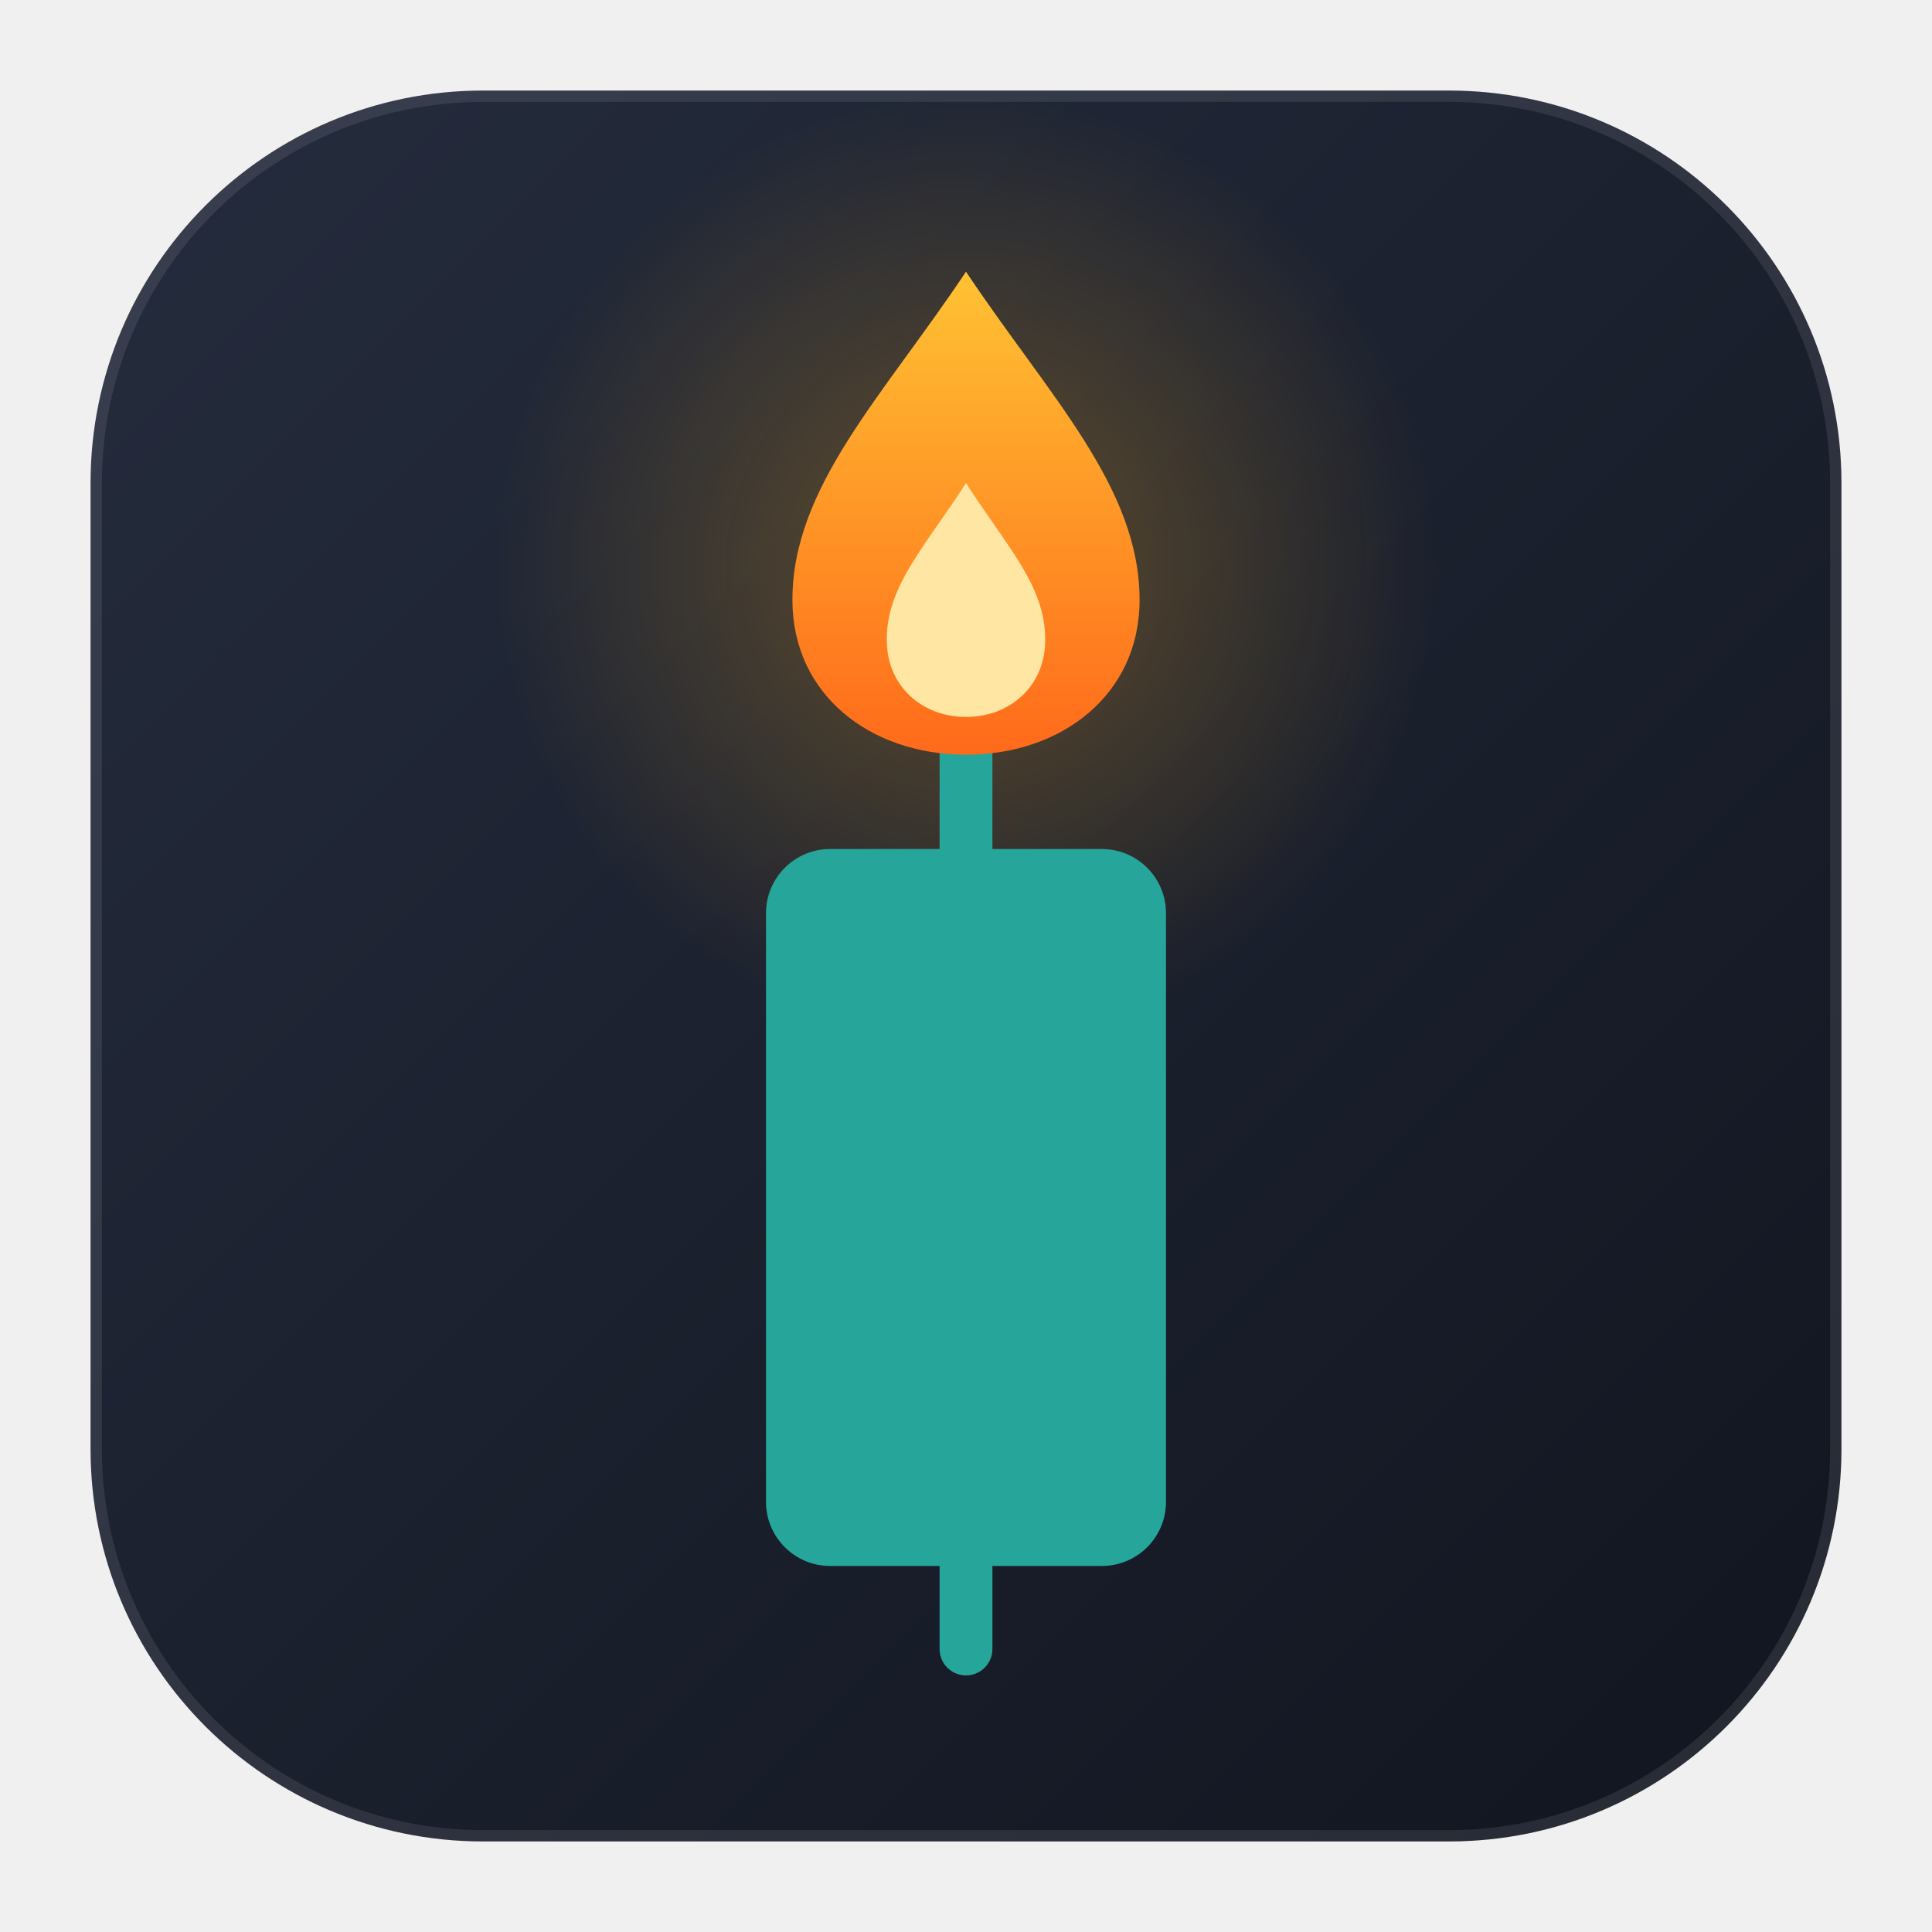
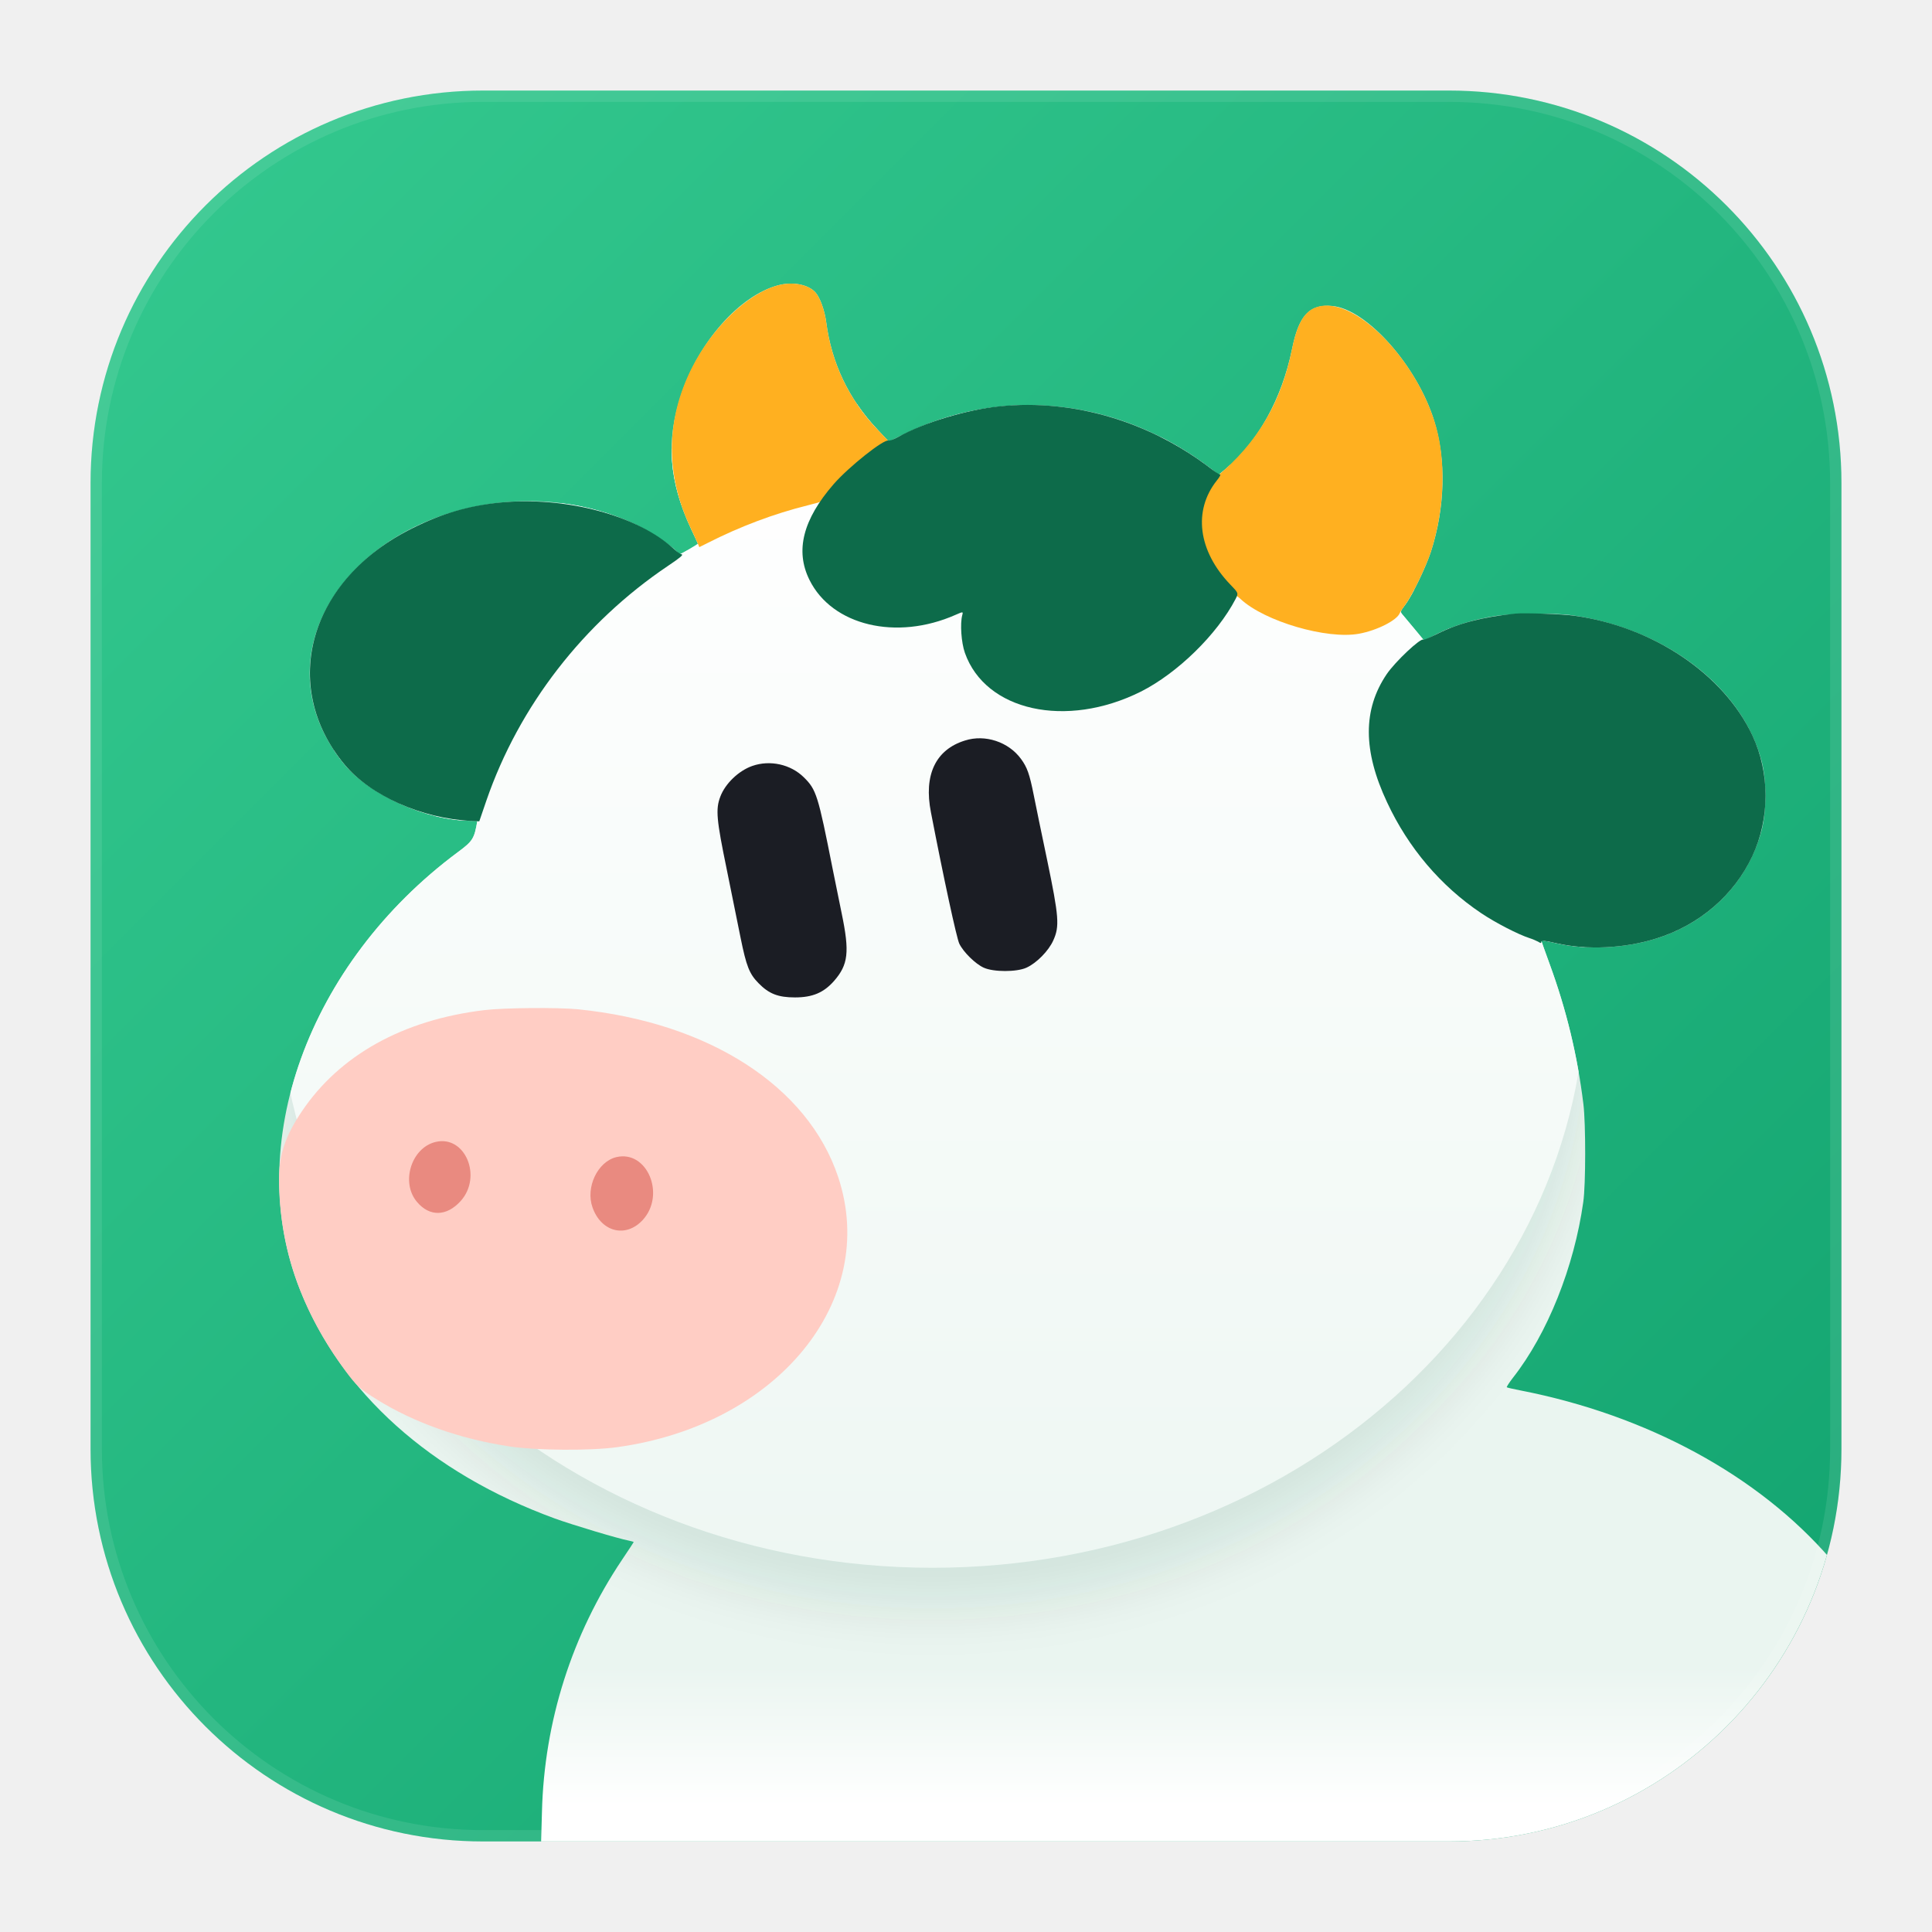
<svg xmlns="http://www.w3.org/2000/svg" width="1024" height="1024" viewBox="0 0 1024 1024">
  <defs>
    <linearGradient id="bg" x1="0" y1="0" x2="1" y2="1">
-       <stop offset="0" stop-color="#252c3d" />
-       <stop offset="1" stop-color="#11151f" />
+       <stop offset="0" stop-color="#34c98f" />
+       <stop offset="1" stop-color="#12a36f" />
    </linearGradient>
-     <linearGradient id="fire" x1="0" y1="0" x2="0" y2="1">
-       <stop offset="0" stop-color="#ffc233" />
-       <stop offset="1" stop-color="#ff6a1a" />
+     <linearGradient id="face" gradientUnits="userSpaceOnUse" x1="0" y1="250" x2="0" y2="1254">
+       <stop offset="0" stop-color="#ffffff" />
+       <stop offset="1" stop-color="#eaf5f0" />
    </linearGradient>
-     <radialGradient id="glow" cx="512" cy="300" r="250" gradientUnits="userSpaceOnUse">
-       <stop offset="0" stop-color="#ffb020" stop-opacity="0.3" />
-       <stop offset="1" stop-color="#ffb020" stop-opacity="0" />
-     </radialGradient>
+     <clipPath id="tile">
+       <rect x="48" y="48" width="928" height="928" rx="208" />
+     </clipPath>
+     <clipPath id="body">
+       <path transform="translate(0,1254) scale(0.1,-0.1)" d="M4923 11145 c-276 -75 -566 -403 -693 -784 -110 -328 -88 -619 71 -960 27 -57 49 -105 49 -106 0 -5 -121 -75 -129 -75 -4 0 -18 12 -32 26 -39 43 -196 144 -293 190 -661 309 -1522 169 -2002 -327 -404 -418 -433 -964 -75 -1396 183 -220 591 -403 904 -403 26 0 47 -1 47 -2 -22 -127 -32 -143 -140 -223 -1074 -798 -1543 -2098 -1130 -3134 293 -736 936 -1313 1825 -1638 121 -44 457 -145 528 -158 20 -4 37 -9 37 -11 0 -1 -37 -58 -83 -126 -359 -535 -558 -1159 -574 -1805 l-6 -213 4657 0 4656 0 0 966 0 966 -79 92 c-515 596 -1312 1029 -2219 1206 -52 10 -96 20 -99 23 -2 3 18 34 45 69 246 313 438 793 503 1258 18 124 18 560 1 700 -43 349 -121 674 -243 1007 -32 88 -59 163 -59 166 0 2 51 -7 113 -21 217 -49 485 -36 711 35 376 118 655 404 753 771 38 141 38 363 0 504 -139 523 -685 943 -1350 1039 -129 19 -422 16 -554 -4 -153 -24 -299 -68 -415 -127 l-97 -49 -72 87 c-40 48 -79 95 -87 104 -12 15 -10 22 23 65 50 65 148 267 185 381 102 316 110 657 23 937 -122 393 -483 800 -729 822 -164 15 -240 -66 -289 -309 -72 -353 -245 -666 -476 -859 l-49 -41 -57 45 c-658 505 -1496 596 -2212 239 l-94 -47 -84 90 c-203 216 -326 475 -364 765 -11 84 -44 177 -77 214 -52 58 -164 79 -269 51z" />
+     </clipPath>
+     <filter id="chin" x="-20%" y="-20%" width="140%" height="140%">
+       <feGaussianBlur stdDeviation="18" />
+     </filter>
  </defs>
-   <rect x="48" y="48" width="928" height="928" rx="208" fill="url(#bg)" />
+   <g clip-path="url(#tile)">
+     <rect x="48" y="48" width="928" height="928" fill="url(#bg)" />
+     <g transform="translate(48 48) scale(0.740032)">
+       <path transform="translate(0,1254) scale(0.1,-0.1)" fill="url(#face)" d="M4923 11145 c-276 -75 -566 -403 -693 -784 -110 -328 -88 -619 71 -960 27 -57 49 -105 49 -106 0 -5 -121 -75 -129 -75 -4 0 -18 12 -32 26 -39 43 -196 144 -293 190 -661 309 -1522 169 -2002 -327 -404 -418 -433 -964 -75 -1396 183 -220 591 -403 904 -403 26 0 47 -1 47 -2 -22 -127 -32 -143 -140 -223 -1074 -798 -1543 -2098 -1130 -3134 293 -736 936 -1313 1825 -1638 121 -44 457 -145 528 -158 20 -4 37 -9 37 -11 0 -1 -37 -58 -83 -126 -359 -535 -558 -1159 -574 -1805 l-6 -213 4657 0 4656 0 0 966 0 966 -79 92 c-515 596 -1312 1029 -2219 1206 -52 10 -96 20 -99 23 -2 3 18 34 45 69 246 313 438 793 503 1258 18 124 18 560 1 700 -43 349 -121 674 -243 1007 -32 88 -59 163 -59 166 0 2 51 -7 113 -21 217 -49 485 -36 711 35 376 118 655 404 753 771 38 141 38 363 0 504 -139 523 -685 943 -1350 1039 -129 19 -422 16 -554 -4 -153 -24 -299 -68 -415 -127 l-97 -49 -72 87 c-40 48 -79 95 -87 104 -12 15 -10 22 23 65 50 65 148 267 185 381 102 316 110 657 23 937 -122 393 -483 800 -729 822 -164 15 -240 -66 -289 -309 -72 -353 -245 -666 -476 -859 l-49 -41 -57 45 c-658 505 -1496 596 -2212 239 l-94 -47 -84 90 c-203 216 -326 475 -364 765 -11 84 -44 177 -77 214 -52 58 -164 79 -269 51z" />
+       <g clip-path="url(#body)">
+         <ellipse cx="603" cy="672" rx="468" ry="415" fill="#06553a" fill-opacity="0.1" filter="url(#chin)" />
+         <ellipse cx="603" cy="640" rx="468" ry="418" fill="url(#face)" />
+       </g>
+       <g transform="translate(0,1254) scale(0.1,-0.1)">
+         <path fill="#ffb020" d="M4923 11145 c-219 -59 -471 -302 -618 -594 -184 -369 -189 -752 -13 -1131 22 -47 46 -100 54 -117 l14 -33 58 29 c234 119 476 210 717 270 116 29 121 32 155 73 101 124 217 228 364 328 l72 48 -89 93 c-205 215 -330 476 -368 769 -11 84 -44 177 -77 214 -52 58 -164 79 -269 51z M8785 10990 c-90 -28 -143 -116 -180 -302 -78 -382 -248 -670 -537 -911 -174 -144 -193 -395 -50 -635 39 -64 180 -232 187 -222 2 3 16 -7 32 -22 170 -159 618 -291 849 -248 130 24 272 97 291 148 4 9 22 37 41 62 47 63 146 267 182 378 83 258 105 545 60 794 -92 507 -587 1048 -875 958z" />
+         <path fill="#ffcdc4" d="M2820 5954 c-583 -70 -1037 -323 -1308 -727 -118 -177 -162 -308 -162 -483 0 -487 160 -949 477 -1376 78 -105 104 -129 224 -203 267 -166 598 -283 950 -336 194 -29 580 -32 772 -5 1146 158 1875 1049 1582 1933 -216 651 -925 1108 -1864 1203 -143 14 -532 11 -671 -6z m-226 -984 c143 -70 132 -347 -16 -419 -138 -67 -267 22 -268 185 0 184 144 303 284 234z m1307 -113 c140 -74 132 -359 -13 -431 -153 -76 -288 36 -276 228 12 177 151 275 289 203z" />
+         <path fill="#0d6b4a" d="M2930 9589 c-225 -23 -410 -77 -625 -184 -738 -366 -956 -1125 -486 -1692 186 -224 555 -388 910 -404 l55 -3 51 149 c234 678 696 1274 1301 1681 84 56 112 80 98 82 -10 2 -35 19 -54 37 -259 242 -779 381 -1250 334z M10205 8794 c-238 -25 -407 -69 -557 -144 -53 -26 -99 -46 -102 -43 -17 17 -202 -157 -263 -247 -171 -253 -171 -548 3 -918 152 -326 384 -599 673 -793 102 -69 268 -154 346 -179 22 -7 50 -19 63 -26 19 -12 22 -12 22 -1 0 12 22 10 113 -11 217 -49 485 -36 711 35 308 96 557 310 688 590 126 269 126 597 0 865 -207 440 -711 779 -1277 857 -83 12 -358 21 -420 15z" />
+         <path fill="#0d6b4a" d="M6515 10279 c-236 -23 -554 -119 -733 -221 -29 -16 -59 -27 -67 -25 -32 13 -284 -187 -393 -312 -220 -253 -277 -477 -173 -686 162 -327 623 -437 1046 -250 55 24 55 24 48 -3 -16 -60 -7 -195 19 -269 147 -417 725 -545 1260 -278 262 132 546 409 679 664 21 42 21 42 -39 104 -230 240 -267 529 -95 745 19 23 29 42 23 42 -6 0 -37 20 -68 44 -439 336 -981 497 -1507 445z" />
+         <path fill="#e98a80" d="M2472 5010 c-175 -41 -253 -292 -133 -431 90 -106 212 -103 312 8 157 175 31 473 -179 423z M3765 4901 c-134 -33 -221 -217 -170 -360 62 -176 237 -221 358 -92 169 181 34 505 -188 452z" />
+         <path fill="#1b1d24" d="M6263 7885 c-211 -65 -297 -247 -244 -515 91 -471 184 -901 203 -940 29 -60 115 -145 175 -172 70 -32 236 -32 306 0 73 33 159 121 192 195 46 101 41 168 -44 577 -40 190 -83 399 -96 465 -30 151 -47 198 -91 258 -89 122 -257 178 -401 132z M4740 7703 c-98 -34 -195 -127 -230 -221 -34 -90 -27 -164 46 -518 36 -176 81 -398 100 -494 41 -201 62 -256 128 -323 74 -76 140 -102 261 -102 126 0 206 34 280 118 102 117 112 207 55 482 -22 110 -52 254 -65 320 -105 531 -117 568 -206 656 -95 94 -243 126 -369 82z" />
+       </g>
+     </g>
+   </g>
  <rect x="51" y="51" width="922" height="922" rx="205" fill="none" stroke="#ffffff" stroke-opacity="0.09" stroke-width="6" />
-   <circle cx="512" cy="300" r="250" fill="url(#glow)" />
-   <path d="M512 380V460M512 820V874" stroke="#26a69a" stroke-width="28" stroke-linecap="round" />
-   <rect x="406" y="450" width="212" height="380" rx="34" fill="#26a69a" />
-   <path d="M512 144C556 210 604 258 604 318C604 368 563 400 512 400C461 400 420 368 420 318C420 258 468 210 512 144Z" fill="url(#fire)" />
-   <path d="M512 256C533 289 554 310 554 339C554 364 535 380 512 380C489 380 470 364 470 339C470 310 491 289 512 256Z" fill="#ffe7a3" />
</svg>
